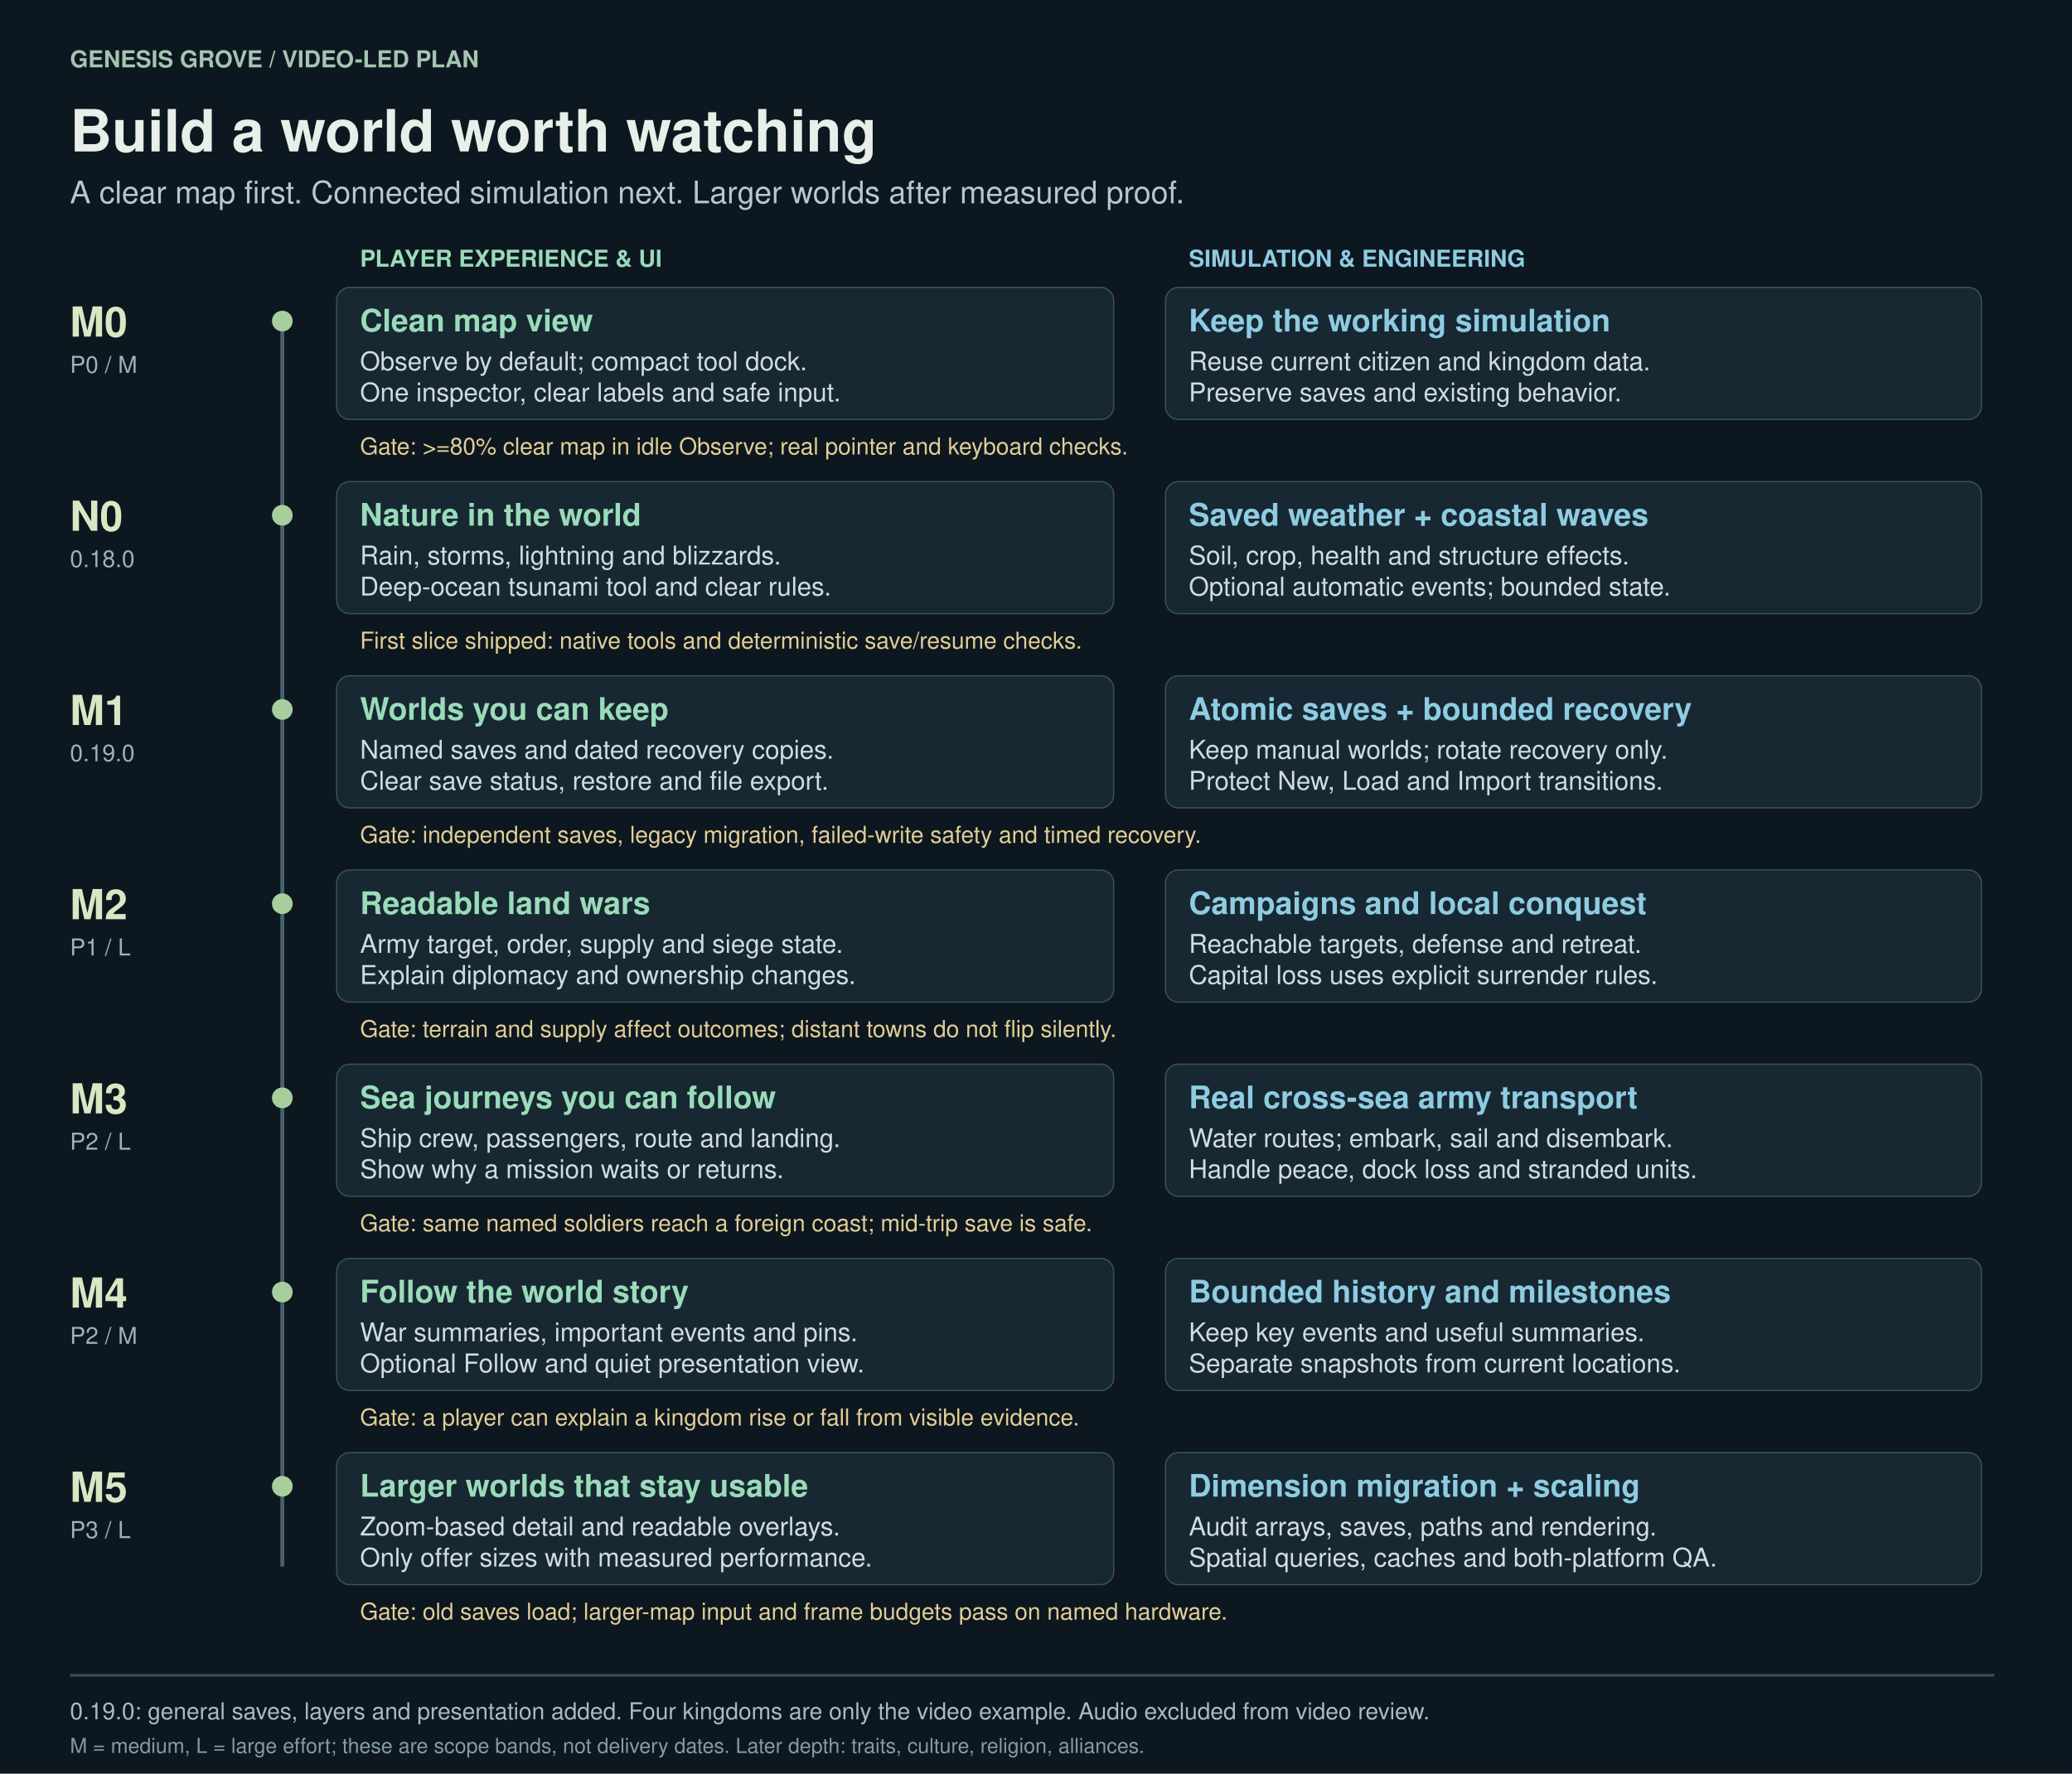
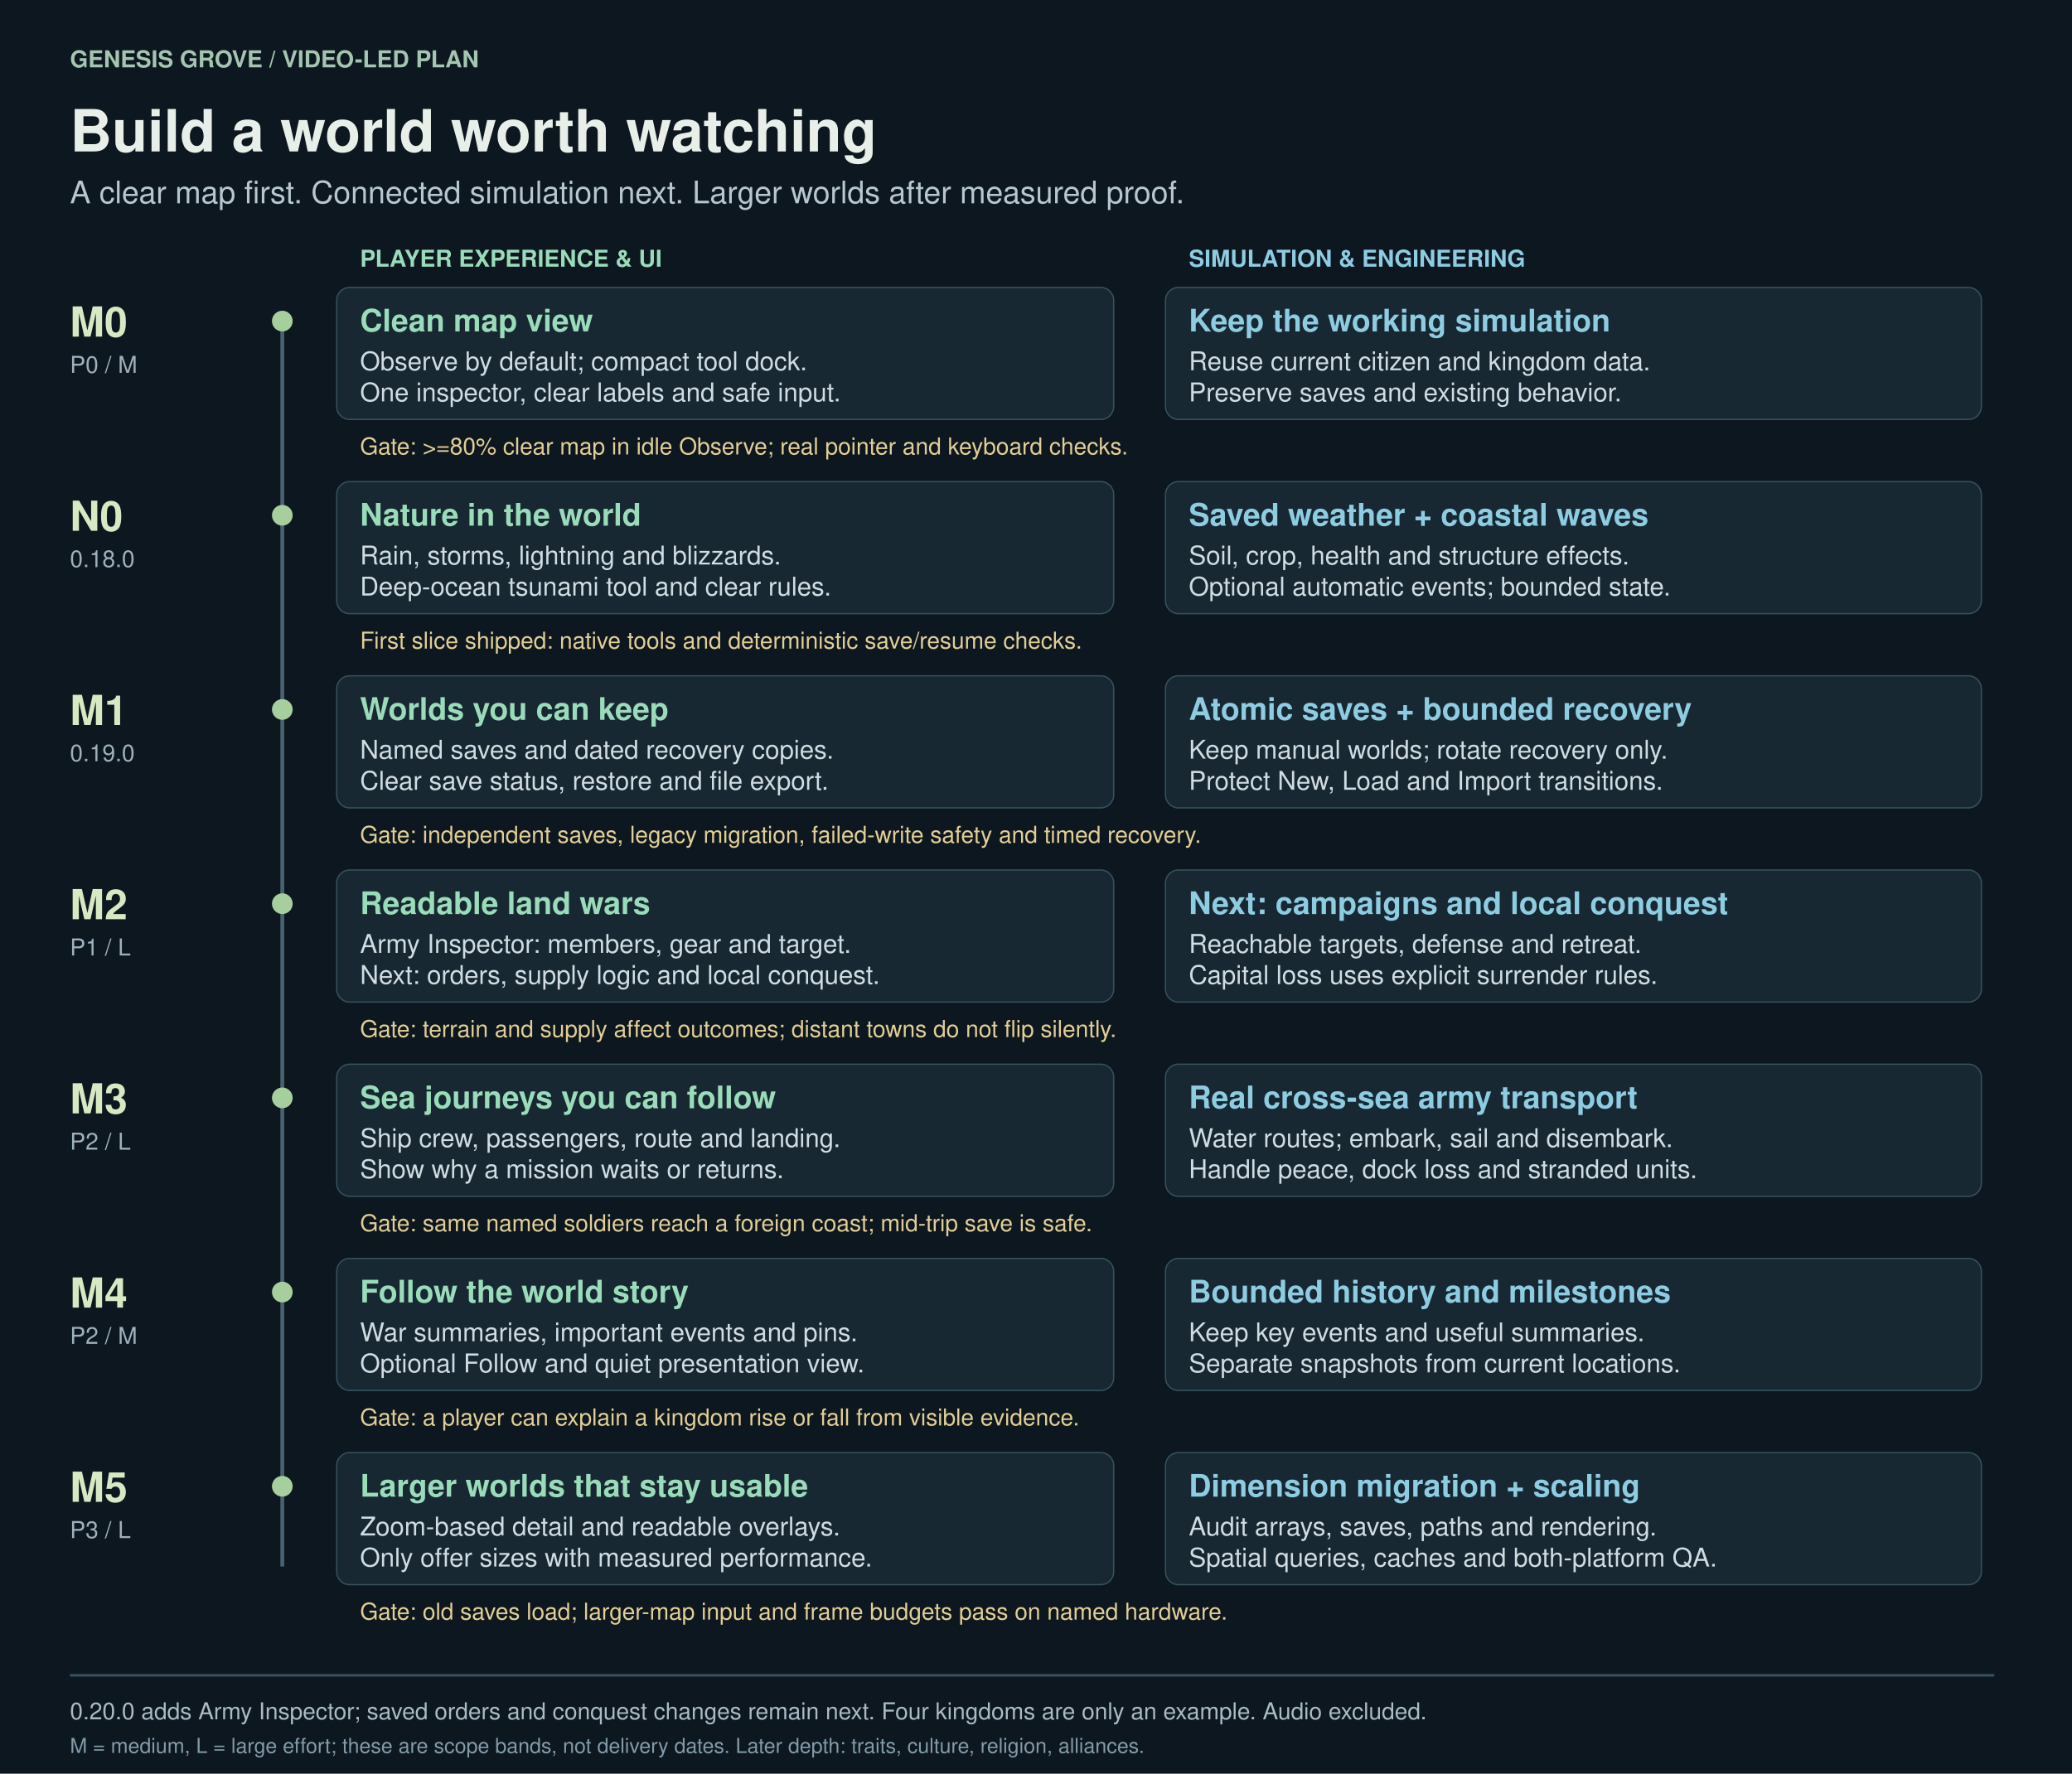
<svg xmlns="http://www.w3.org/2000/svg" width="1600" height="1370" viewBox="0 0 1600 1370" role="img">
  <rect width="1600" height="1370" fill="#0d1720" />
  <text x="54" y="52" font-family="Helvetica,Arial,sans-serif" font-size="18" font-weight="700" fill="#a4c5b0">GENESIS GROVE / VIDEO-LED PLAN</text>
  <text x="54" y="117" font-family="Helvetica,Arial,sans-serif" font-size="45" font-weight="700" fill="#e8eee8">Build a world worth watching</text>
  <text x="54" y="157" font-family="Helvetica,Arial,sans-serif" font-size="24" font-weight="400" fill="#b6c7d1">A clear map first. Connected simulation next. Larger worlds after measured proof.</text>
  <text x="278" y="206" font-family="Helvetica,Arial,sans-serif" font-size="18" font-weight="700" fill="#9adbb9">PLAYER EXPERIENCE &amp; UI</text>
  <text x="918" y="206" font-family="Helvetica,Arial,sans-serif" font-size="18" font-weight="700" fill="#8ecce2">SIMULATION &amp; ENGINEERING</text>
  <polyline points="218,245 218,1210" fill="none" stroke="#476170" stroke-width="3" />
  <circle cx="218" cy="248" r="8" fill="#a7cf9e" />
  <text x="54" y="260" font-family="Helvetica,Arial,sans-serif" font-size="32" font-weight="700" fill="#d7e8c3">M0</text>
  <text x="54" y="288" font-family="Helvetica,Arial,sans-serif" font-size="18" font-weight="400" fill="#9db1bd">P0 / M</text>
  <rect x="260" y="222" width="600" height="102" rx="10" fill="#172832" stroke="#36515e" />
  <text x="278" y="256" font-family="Helvetica,Arial,sans-serif" font-size="24" font-weight="700" fill="#9adbb9">Clean map view</text>
  <text x="278" y="286" font-family="Helvetica,Arial,sans-serif" font-size="20" font-weight="400" fill="#d0dce2">Observe by default; compact tool dock.</text>
  <text x="278" y="310" font-family="Helvetica,Arial,sans-serif" font-size="20" font-weight="400" fill="#d0dce2">One inspector, clear labels and safe input.</text>
  <rect x="900" y="222" width="630" height="102" rx="10" fill="#172832" stroke="#36515e" />
  <text x="918" y="256" font-family="Helvetica,Arial,sans-serif" font-size="24" font-weight="700" fill="#8ecce2">Keep the working simulation</text>
  <text x="918" y="286" font-family="Helvetica,Arial,sans-serif" font-size="20" font-weight="400" fill="#d0dce2">Reuse current citizen and kingdom data.</text>
  <text x="918" y="310" font-family="Helvetica,Arial,sans-serif" font-size="20" font-weight="400" fill="#d0dce2">Preserve saves and existing behavior.</text>
  <text x="278" y="351" font-family="Helvetica,Arial,sans-serif" font-size="18" font-weight="400" fill="#e2ce95">Gate: &gt;=80% clear map in idle Observe; real pointer and keyboard checks.</text>
  <circle cx="218" cy="398" r="8" fill="#a7cf9e" />
  <text x="54" y="410" font-family="Helvetica,Arial,sans-serif" font-size="32" font-weight="700" fill="#d7e8c3">N0</text>
  <text x="54" y="438" font-family="Helvetica,Arial,sans-serif" font-size="18" font-weight="400" fill="#9db1bd">0.18.0</text>
  <rect x="260" y="372" width="600" height="102" rx="10" fill="#172832" stroke="#36515e" />
  <text x="278" y="406" font-family="Helvetica,Arial,sans-serif" font-size="24" font-weight="700" fill="#9adbb9">Nature in the world</text>
  <text x="278" y="436" font-family="Helvetica,Arial,sans-serif" font-size="20" font-weight="400" fill="#d0dce2">Rain, storms, lightning and blizzards.</text>
  <text x="278" y="460" font-family="Helvetica,Arial,sans-serif" font-size="20" font-weight="400" fill="#d0dce2">Deep-ocean tsunami tool and clear rules.</text>
  <rect x="900" y="372" width="630" height="102" rx="10" fill="#172832" stroke="#36515e" />
  <text x="918" y="406" font-family="Helvetica,Arial,sans-serif" font-size="24" font-weight="700" fill="#8ecce2">Saved weather + coastal waves</text>
  <text x="918" y="436" font-family="Helvetica,Arial,sans-serif" font-size="20" font-weight="400" fill="#d0dce2">Soil, crop, health and structure effects.</text>
  <text x="918" y="460" font-family="Helvetica,Arial,sans-serif" font-size="20" font-weight="400" fill="#d0dce2">Optional automatic events; bounded state.</text>
  <text x="278" y="501" font-family="Helvetica,Arial,sans-serif" font-size="18" font-weight="400" fill="#e2ce95">First slice shipped: native tools and deterministic save/resume checks.</text>
  <circle cx="218" cy="548" r="8" fill="#a7cf9e" />
  <text x="54" y="560" font-family="Helvetica,Arial,sans-serif" font-size="32" font-weight="700" fill="#d7e8c3">M1</text>
  <text x="54" y="588" font-family="Helvetica,Arial,sans-serif" font-size="18" font-weight="400" fill="#9db1bd">0.19.0</text>
  <rect x="260" y="522" width="600" height="102" rx="10" fill="#172832" stroke="#36515e" />
  <text x="278" y="556" font-family="Helvetica,Arial,sans-serif" font-size="24" font-weight="700" fill="#9adbb9">Worlds you can keep</text>
  <text x="278" y="586" font-family="Helvetica,Arial,sans-serif" font-size="20" font-weight="400" fill="#d0dce2">Named saves and dated recovery copies.</text>
  <text x="278" y="610" font-family="Helvetica,Arial,sans-serif" font-size="20" font-weight="400" fill="#d0dce2">Clear save status, restore and file export.</text>
  <rect x="900" y="522" width="630" height="102" rx="10" fill="#172832" stroke="#36515e" />
  <text x="918" y="556" font-family="Helvetica,Arial,sans-serif" font-size="24" font-weight="700" fill="#8ecce2">Atomic saves + bounded recovery</text>
  <text x="918" y="586" font-family="Helvetica,Arial,sans-serif" font-size="20" font-weight="400" fill="#d0dce2">Keep manual worlds; rotate recovery only.</text>
  <text x="918" y="610" font-family="Helvetica,Arial,sans-serif" font-size="20" font-weight="400" fill="#d0dce2">Protect New, Load and Import transitions.</text>
  <text x="278" y="651" font-family="Helvetica,Arial,sans-serif" font-size="18" font-weight="400" fill="#e2ce95">Gate: independent saves, legacy migration, failed-write safety and timed recovery.</text>
  <circle cx="218" cy="698" r="8" fill="#a7cf9e" />
  <text x="54" y="710" font-family="Helvetica,Arial,sans-serif" font-size="32" font-weight="700" fill="#d7e8c3">M2</text>
  <text x="54" y="738" font-family="Helvetica,Arial,sans-serif" font-size="18" font-weight="400" fill="#9db1bd">P1 / L</text>
  <rect x="260" y="672" width="600" height="102" rx="10" fill="#172832" stroke="#36515e" />
  <text x="278" y="706" font-family="Helvetica,Arial,sans-serif" font-size="24" font-weight="700" fill="#9adbb9">Readable land wars</text>
-   <text x="278" y="736" font-family="Helvetica,Arial,sans-serif" font-size="20" font-weight="400" fill="#d0dce2">Army target, order, supply and siege state.</text>
-   <text x="278" y="760" font-family="Helvetica,Arial,sans-serif" font-size="20" font-weight="400" fill="#d0dce2">Explain diplomacy and ownership changes.</text>
+   <text x="278" y="736" font-family="Helvetica,Arial,sans-serif" font-size="20" font-weight="400" fill="#d0dce2">Army Inspector: members, gear and target.</text>
+   <text x="278" y="760" font-family="Helvetica,Arial,sans-serif" font-size="20" font-weight="400" fill="#d0dce2">Next: orders, supply logic and local conquest.</text>
  <rect x="900" y="672" width="630" height="102" rx="10" fill="#172832" stroke="#36515e" />
-   <text x="918" y="706" font-family="Helvetica,Arial,sans-serif" font-size="24" font-weight="700" fill="#8ecce2">Campaigns and local conquest</text>
+   <text x="918" y="706" font-family="Helvetica,Arial,sans-serif" font-size="24" font-weight="700" fill="#8ecce2">Next: campaigns and local conquest</text>
  <text x="918" y="736" font-family="Helvetica,Arial,sans-serif" font-size="20" font-weight="400" fill="#d0dce2">Reachable targets, defense and retreat.</text>
  <text x="918" y="760" font-family="Helvetica,Arial,sans-serif" font-size="20" font-weight="400" fill="#d0dce2">Capital loss uses explicit surrender rules.</text>
  <text x="278" y="801" font-family="Helvetica,Arial,sans-serif" font-size="18" font-weight="400" fill="#e2ce95">Gate: terrain and supply affect outcomes; distant towns do not flip silently.</text>
  <circle cx="218" cy="848" r="8" fill="#a7cf9e" />
  <text x="54" y="860" font-family="Helvetica,Arial,sans-serif" font-size="32" font-weight="700" fill="#d7e8c3">M3</text>
  <text x="54" y="888" font-family="Helvetica,Arial,sans-serif" font-size="18" font-weight="400" fill="#9db1bd">P2 / L</text>
  <rect x="260" y="822" width="600" height="102" rx="10" fill="#172832" stroke="#36515e" />
  <text x="278" y="856" font-family="Helvetica,Arial,sans-serif" font-size="24" font-weight="700" fill="#9adbb9">Sea journeys you can follow</text>
  <text x="278" y="886" font-family="Helvetica,Arial,sans-serif" font-size="20" font-weight="400" fill="#d0dce2">Ship crew, passengers, route and landing.</text>
  <text x="278" y="910" font-family="Helvetica,Arial,sans-serif" font-size="20" font-weight="400" fill="#d0dce2">Show why a mission waits or returns.</text>
  <rect x="900" y="822" width="630" height="102" rx="10" fill="#172832" stroke="#36515e" />
  <text x="918" y="856" font-family="Helvetica,Arial,sans-serif" font-size="24" font-weight="700" fill="#8ecce2">Real cross-sea army transport</text>
  <text x="918" y="886" font-family="Helvetica,Arial,sans-serif" font-size="20" font-weight="400" fill="#d0dce2">Water routes; embark, sail and disembark.</text>
  <text x="918" y="910" font-family="Helvetica,Arial,sans-serif" font-size="20" font-weight="400" fill="#d0dce2">Handle peace, dock loss and stranded units.</text>
  <text x="278" y="951" font-family="Helvetica,Arial,sans-serif" font-size="18" font-weight="400" fill="#e2ce95">Gate: same named soldiers reach a foreign coast; mid-trip save is safe.</text>
  <circle cx="218" cy="998" r="8" fill="#a7cf9e" />
  <text x="54" y="1010" font-family="Helvetica,Arial,sans-serif" font-size="32" font-weight="700" fill="#d7e8c3">M4</text>
  <text x="54" y="1038" font-family="Helvetica,Arial,sans-serif" font-size="18" font-weight="400" fill="#9db1bd">P2 / M</text>
  <rect x="260" y="972" width="600" height="102" rx="10" fill="#172832" stroke="#36515e" />
  <text x="278" y="1006" font-family="Helvetica,Arial,sans-serif" font-size="24" font-weight="700" fill="#9adbb9">Follow the world story</text>
  <text x="278" y="1036" font-family="Helvetica,Arial,sans-serif" font-size="20" font-weight="400" fill="#d0dce2">War summaries, important events and pins.</text>
  <text x="278" y="1060" font-family="Helvetica,Arial,sans-serif" font-size="20" font-weight="400" fill="#d0dce2">Optional Follow and quiet presentation view.</text>
  <rect x="900" y="972" width="630" height="102" rx="10" fill="#172832" stroke="#36515e" />
  <text x="918" y="1006" font-family="Helvetica,Arial,sans-serif" font-size="24" font-weight="700" fill="#8ecce2">Bounded history and milestones</text>
  <text x="918" y="1036" font-family="Helvetica,Arial,sans-serif" font-size="20" font-weight="400" fill="#d0dce2">Keep key events and useful summaries.</text>
  <text x="918" y="1060" font-family="Helvetica,Arial,sans-serif" font-size="20" font-weight="400" fill="#d0dce2">Separate snapshots from current locations.</text>
  <text x="278" y="1101" font-family="Helvetica,Arial,sans-serif" font-size="18" font-weight="400" fill="#e2ce95">Gate: a player can explain a kingdom rise or fall from visible evidence.</text>
  <circle cx="218" cy="1148" r="8" fill="#a7cf9e" />
  <text x="54" y="1160" font-family="Helvetica,Arial,sans-serif" font-size="32" font-weight="700" fill="#d7e8c3">M5</text>
  <text x="54" y="1188" font-family="Helvetica,Arial,sans-serif" font-size="18" font-weight="400" fill="#9db1bd">P3 / L</text>
  <rect x="260" y="1122" width="600" height="102" rx="10" fill="#172832" stroke="#36515e" />
  <text x="278" y="1156" font-family="Helvetica,Arial,sans-serif" font-size="24" font-weight="700" fill="#9adbb9">Larger worlds that stay usable</text>
  <text x="278" y="1186" font-family="Helvetica,Arial,sans-serif" font-size="20" font-weight="400" fill="#d0dce2">Zoom-based detail and readable overlays.</text>
  <text x="278" y="1210" font-family="Helvetica,Arial,sans-serif" font-size="20" font-weight="400" fill="#d0dce2">Only offer sizes with measured performance.</text>
  <rect x="900" y="1122" width="630" height="102" rx="10" fill="#172832" stroke="#36515e" />
  <text x="918" y="1156" font-family="Helvetica,Arial,sans-serif" font-size="24" font-weight="700" fill="#8ecce2">Dimension migration + scaling</text>
  <text x="918" y="1186" font-family="Helvetica,Arial,sans-serif" font-size="20" font-weight="400" fill="#d0dce2">Audit arrays, saves, paths and rendering.</text>
  <text x="918" y="1210" font-family="Helvetica,Arial,sans-serif" font-size="20" font-weight="400" fill="#d0dce2">Spatial queries, caches and both-platform QA.</text>
  <text x="278" y="1251" font-family="Helvetica,Arial,sans-serif" font-size="18" font-weight="400" fill="#e2ce95">Gate: old saves load; larger-map input and frame budgets pass on named hardware.</text>
  <polyline points="54,1294 1540,1294" fill="none" stroke="#36515e" stroke-width="2" />
-   <text x="54" y="1328" font-family="Helvetica,Arial,sans-serif" font-size="18" font-weight="400" fill="#a9bbc5">0.19.0: general saves, layers and presentation added. Four kingdoms are only the video example. Audio excluded from video review.</text>
+   <text x="54" y="1328" font-family="Helvetica,Arial,sans-serif" font-size="18" font-weight="400" fill="#a9bbc5">0.20.0 adds Army Inspector; saved orders and conquest changes remain next. Four kingdoms are only an example. Audio excluded.</text>
  <text x="54" y="1354" font-family="Helvetica,Arial,sans-serif" font-size="16" font-weight="400" fill="#839ba9">M = medium, L = large effort; these are scope bands, not delivery dates. Later depth: traits, culture, religion, alliances.</text>
</svg>
